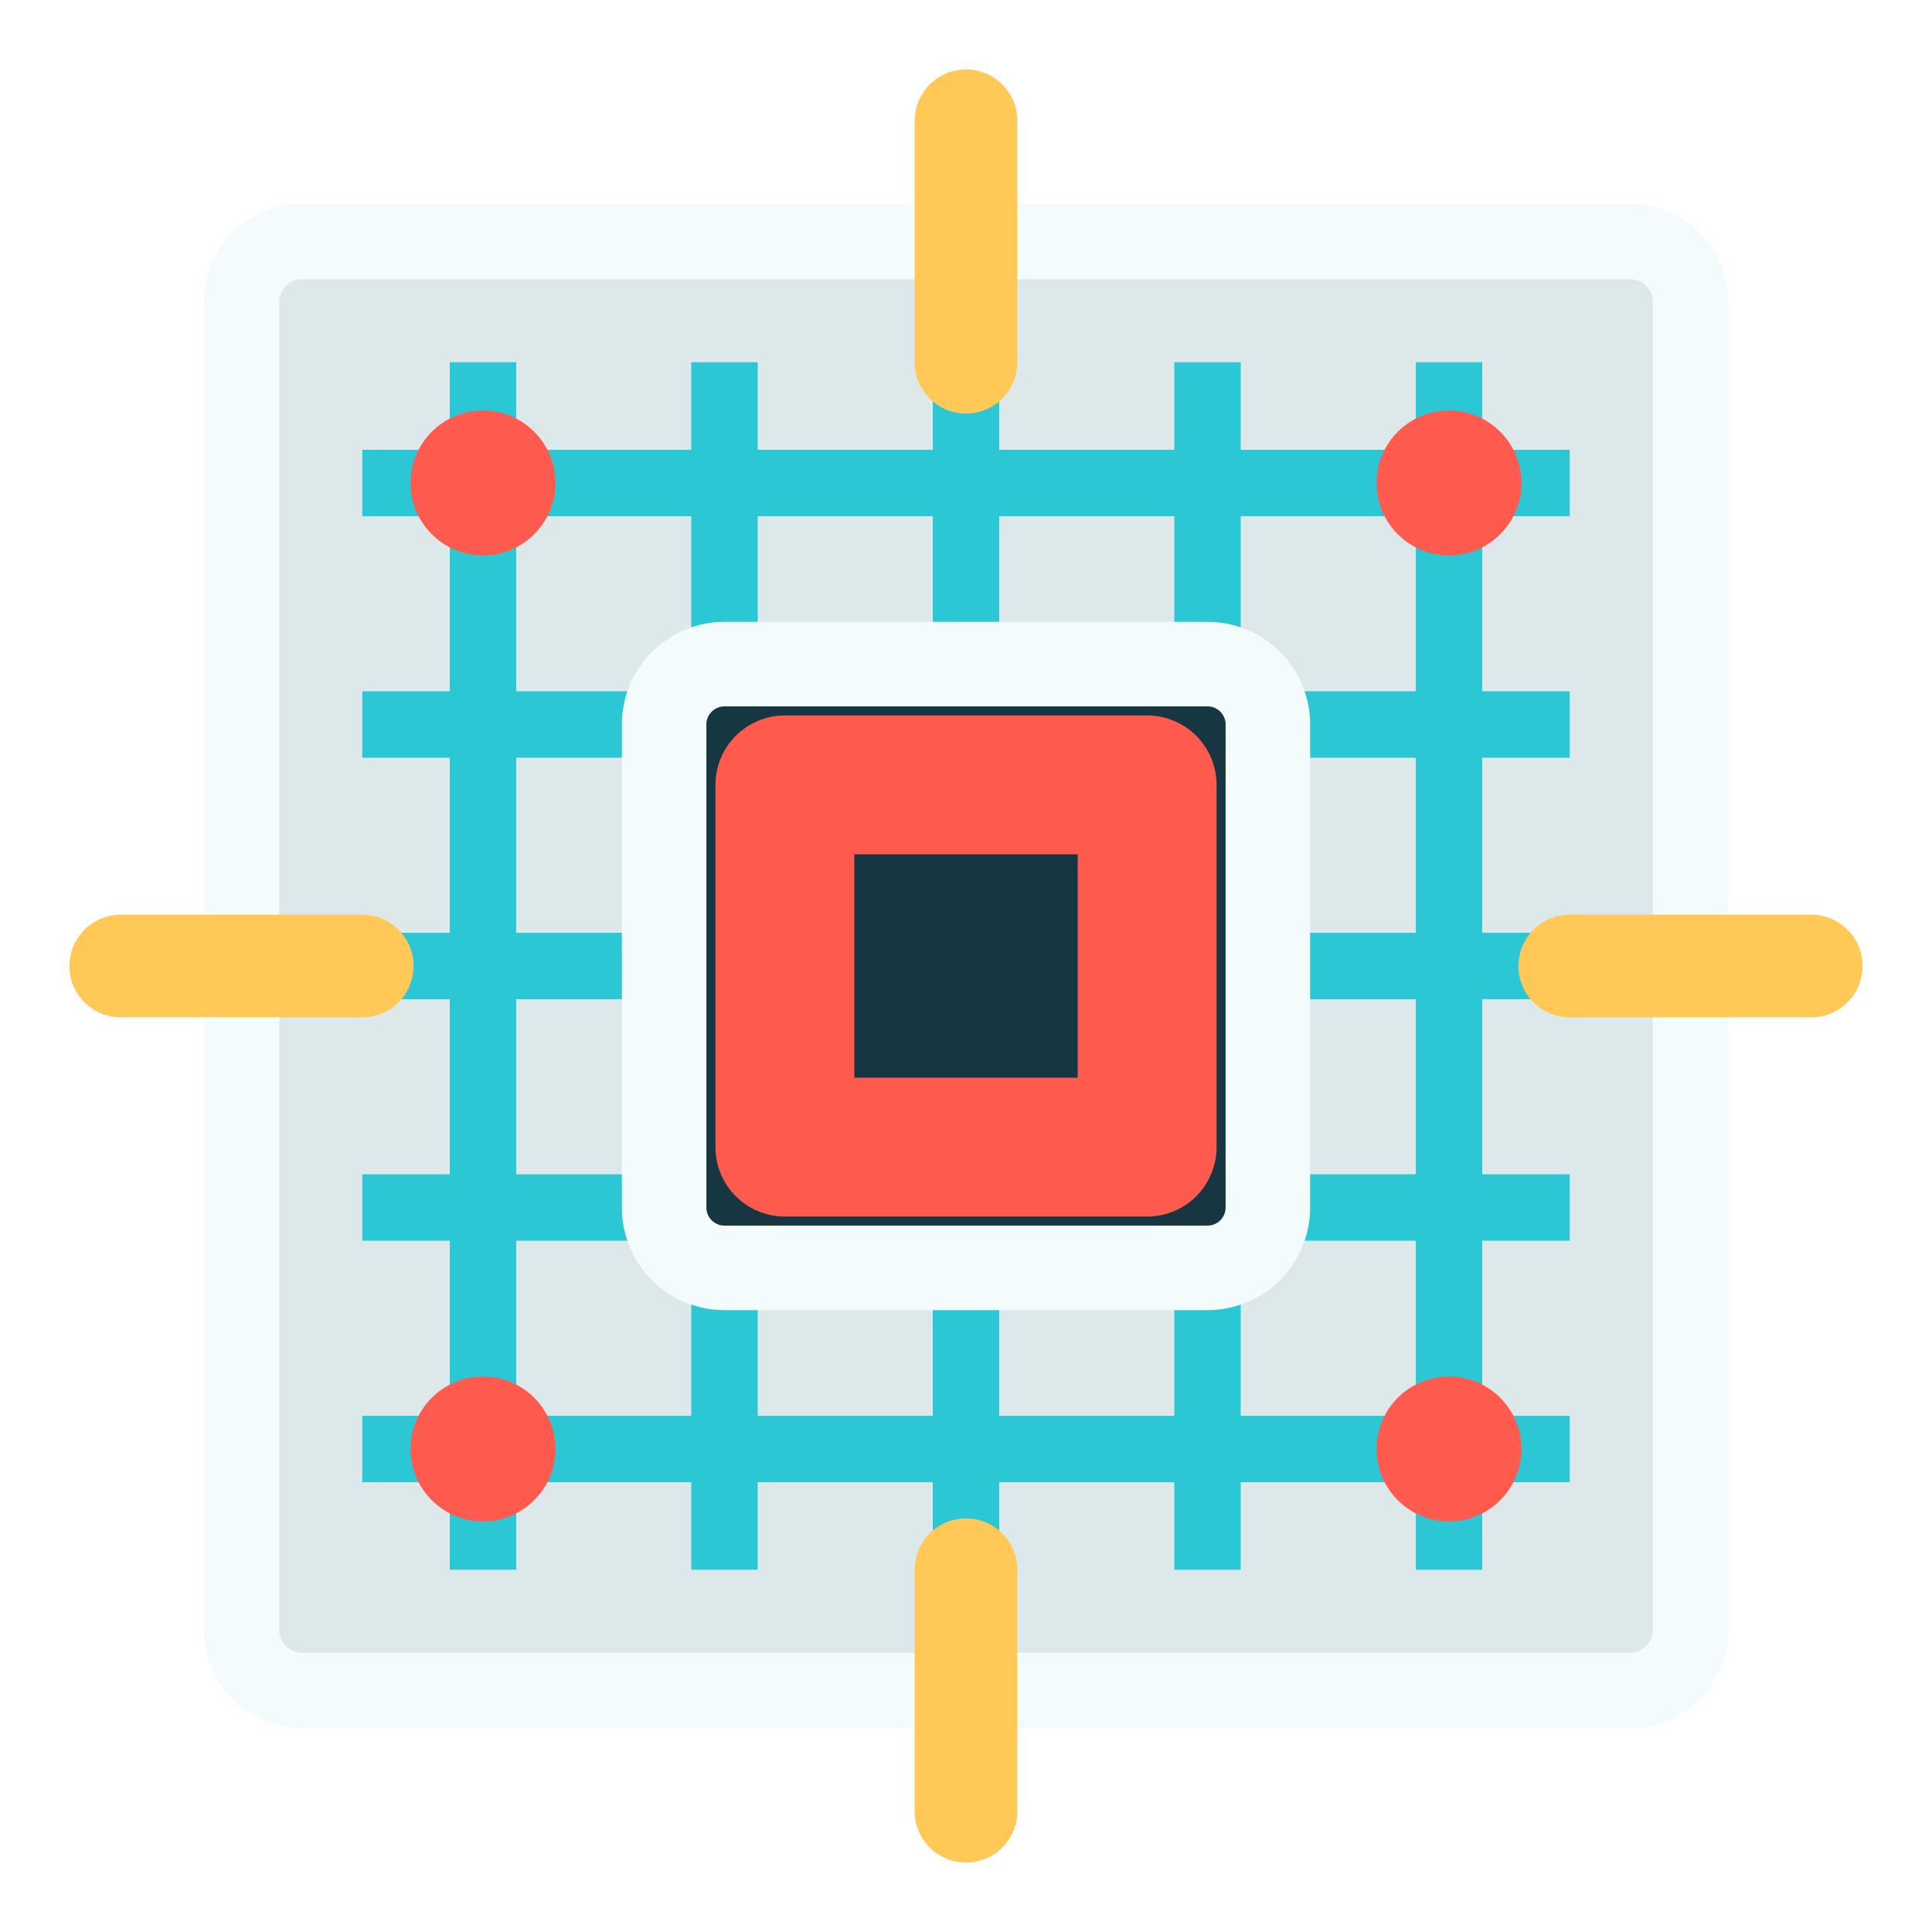
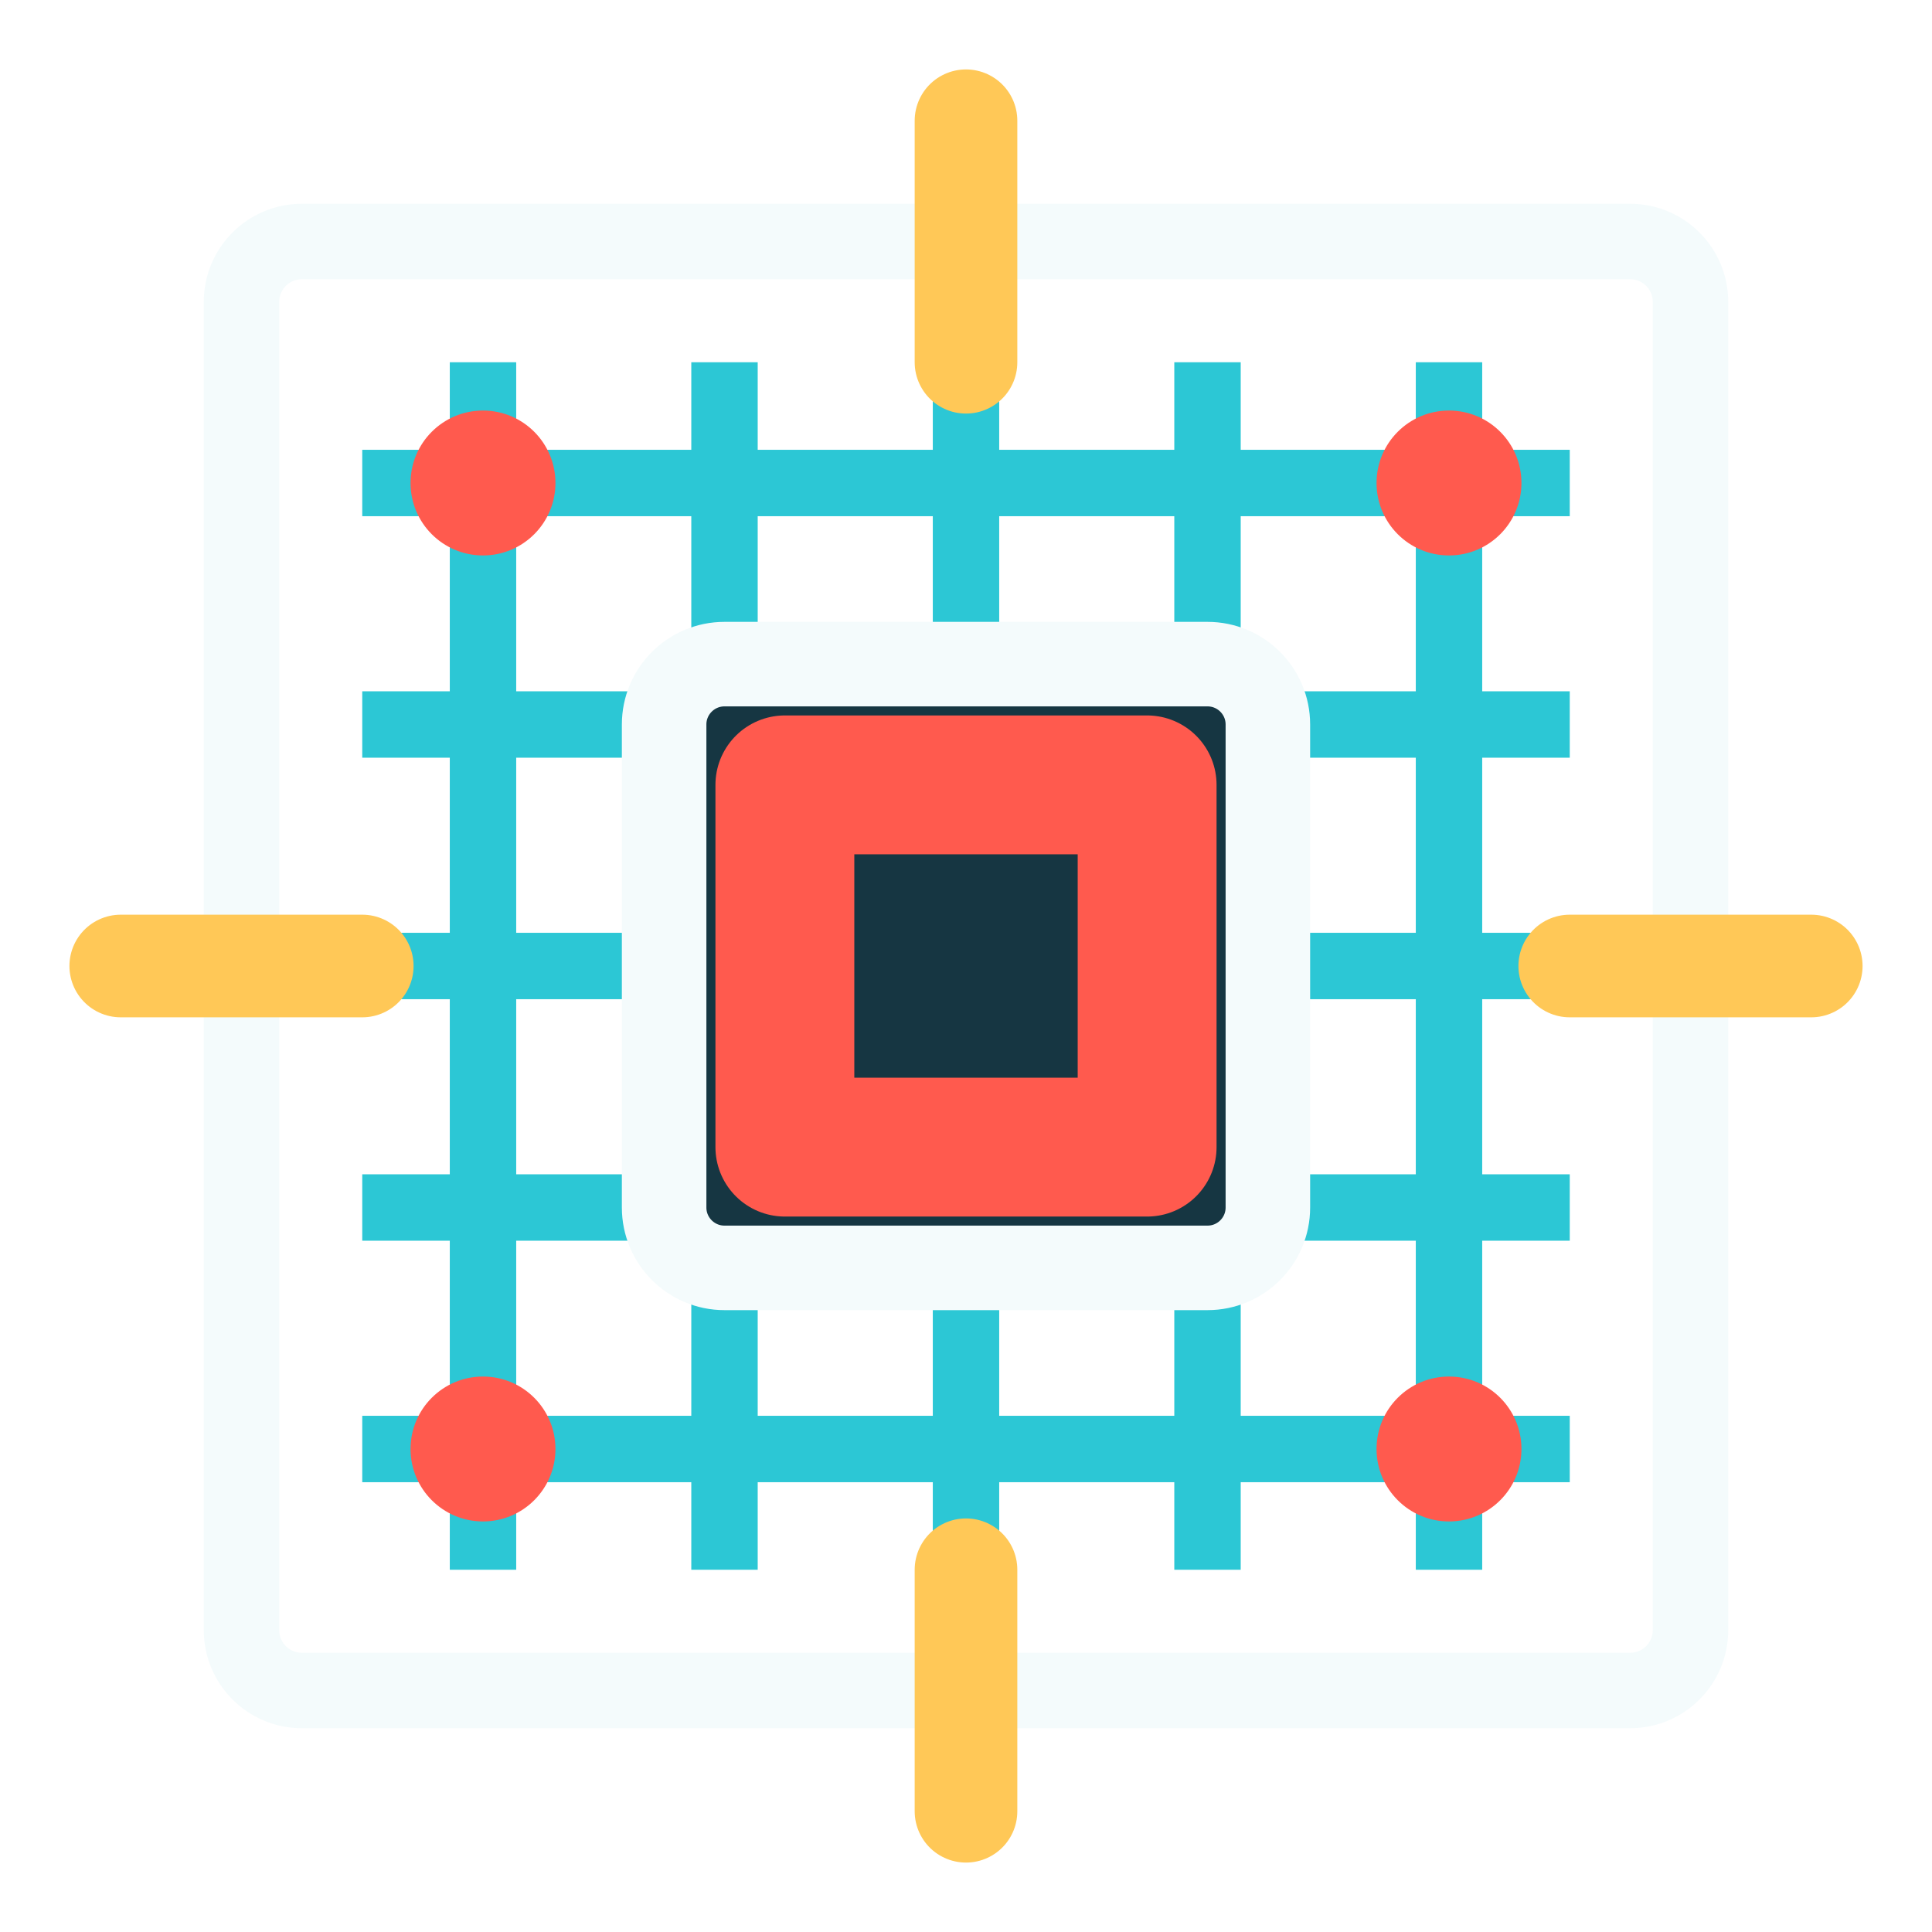
<svg xmlns="http://www.w3.org/2000/svg" width="32" height="32" viewBox="0 0 32 32">
  <style>
-     .paper{fill:#f4fbfc;stroke:#bde8ec;stroke-width:1.2;stroke-linejoin:round}
-     .concrete{fill:#dce8ea;stroke:#f4fbfc;stroke-width:1.25;stroke-linejoin:round}
+     .paper{fill:none;stroke:#bde8ec;stroke-width:1.2;stroke-linejoin:round}
+     .concrete{fill:none;stroke:#f4fbfc;stroke-width:1.25;stroke-linejoin:round}
    .line,.ink{fill:none;stroke:#f4fbfc;stroke-width:1.6;stroke-linecap:round;stroke-linejoin:round}
    .ink{stroke:#163642;stroke-width:1.35}
    .grid{fill:none;stroke:#6f939b;stroke-width:1}
    .rebar{fill:none;stroke:#ff5a4e;stroke-width:1.7;stroke-linecap:round;stroke-linejoin:round}
    .rebar-bold{fill:none;stroke:#ff5a4e;stroke-width:2.3;stroke-linecap:round;stroke-linejoin:round}
    .rebar-loop{fill:none;stroke:#ff5a4e;stroke-width:1.5}
    .stirrup{fill:none;stroke:#2cc7d5;stroke-width:1.1}
    .accent{fill:#ffc857;stroke:none}
    .accent-line{fill:none;stroke:#ffc857;stroke-width:1.7;stroke-linecap:round;stroke-linejoin:round}
    .cut{fill:none;stroke:#ffc857;stroke-width:1.4;stroke-dasharray:2 1.5}
    .arrow{fill:none;stroke:#ffc857;stroke-width:1.5;stroke-linecap:round;stroke-linejoin:round}
    .guide{fill:none;stroke:#57c7ff;stroke-width:1.2;stroke-dasharray:2 1}
    .dots{fill:#f4fbfc}.cloud{fill:none;stroke:#57c7ff;stroke-width:1.2;stroke-linejoin:round}
    .search{fill:none;stroke:#ffc857;stroke-width:1.8;stroke-linecap:round}
  </style>
  <rect x="4" y="4" width="24" height="24" rx="1" class="concrete" />
  <path d="M8 6v20M12 6v20M16 6v20M20 6v20M24 6v20                M6 8h20M6 12h20M6 16h20M6 20h20M6 24h20" class="stirrup" />
  <rect x="11" y="11" width="10" height="10" rx="1" fill="#163642" stroke="#f4fbfc" stroke-width="1.4" />
  <path d="M13 13h6v6h-6z" class="rebar-bold" />
  <circle cx="8" cy="8" r="1.2" fill="#ff5a4e" />
  <circle cx="24" cy="8" r="1.2" fill="#ff5a4e" />
  <circle cx="8" cy="24" r="1.2" fill="#ff5a4e" />
  <circle cx="24" cy="24" r="1.2" fill="#ff5a4e" />
  <path d="M2 16h4M26 16h4M16 2v4M16 26v4" class="accent-line" />
</svg>
